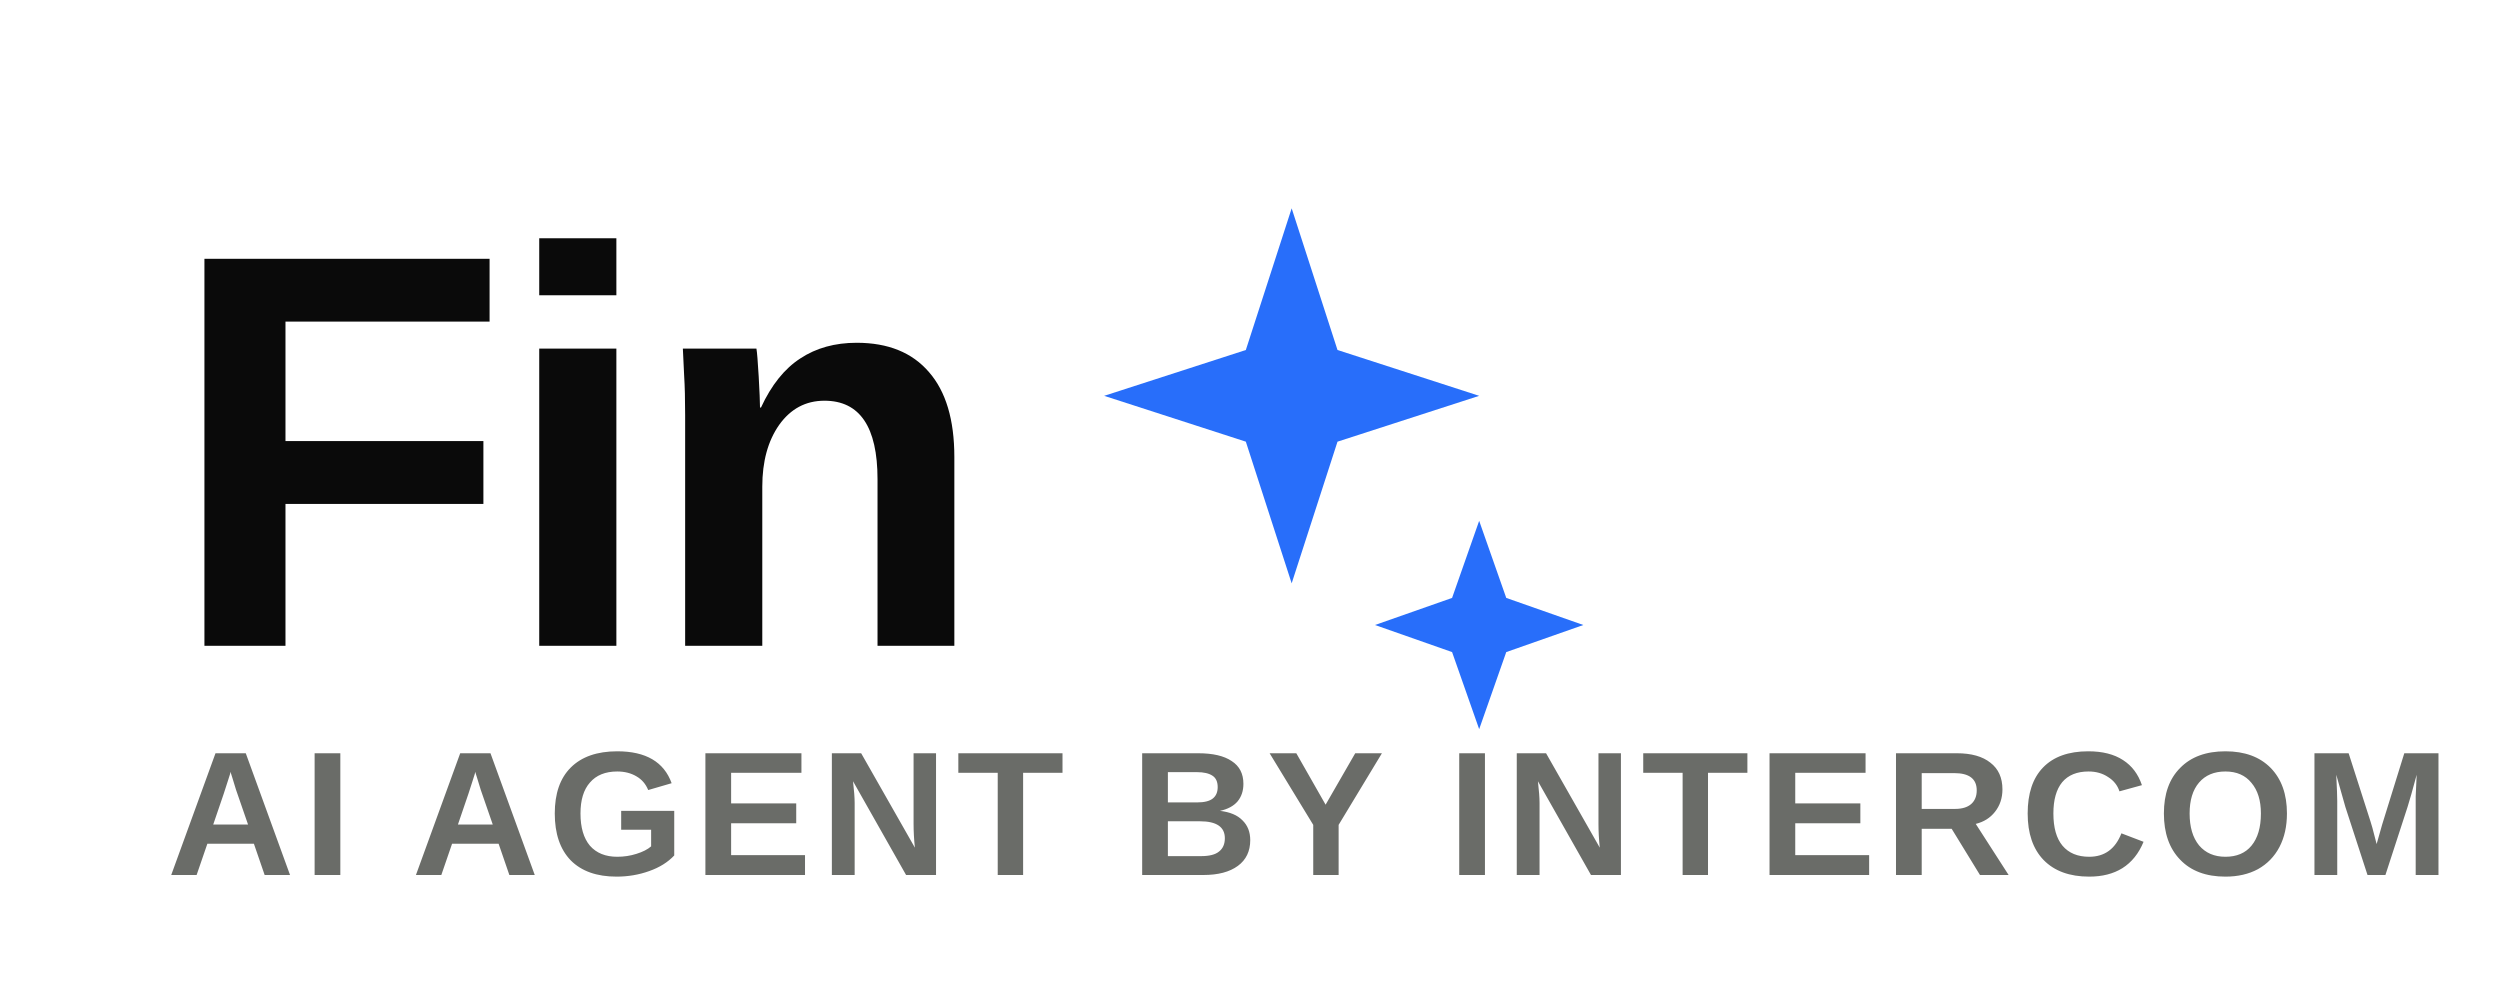
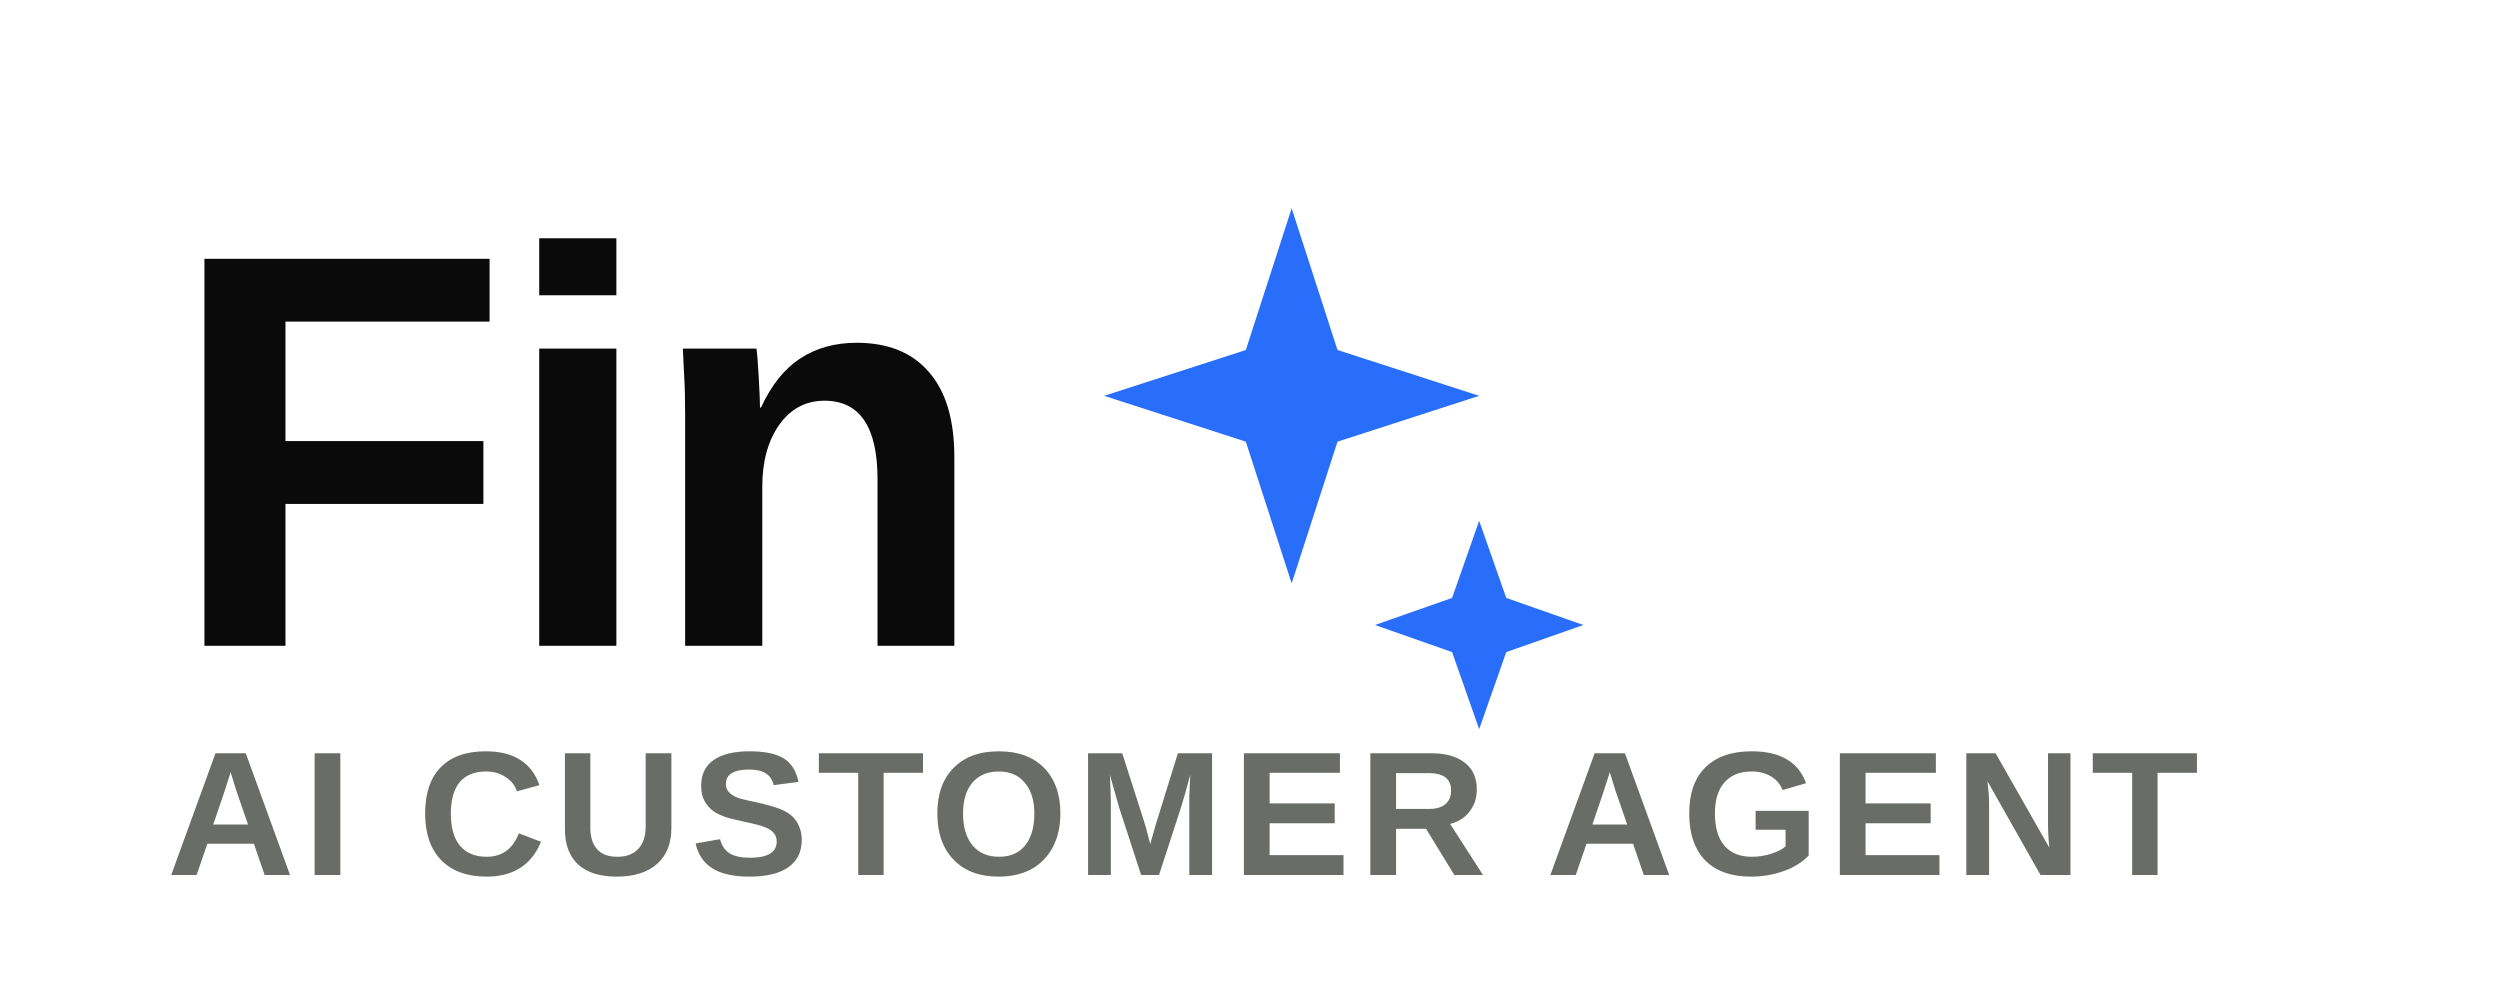
- <svg xmlns="http://www.w3.org/2000/svg" viewBox="0 0 120 48" role="img" aria-label="Fin AI by Intercom">
+ <svg xmlns="http://www.w3.org/2000/svg" viewBox="0 0 120 48" role="img" aria-label="Fin AI Customer Agent">
  <text x="8" y="31" font-family="Segoe UI, Arial, sans-serif" font-size="27" font-weight="800" fill="#0A0A0A" letter-spacing="-0.5">Fin</text>
  <g fill="#286EFA">
    <path d="M62 10 L64.2 16.8 L71 19 L64.2 21.2 L62 28 L59.8 21.2 L53 19 L59.8 16.8 Z" />
    <path d="M71 25 L72.3 28.7 L76 30 L72.3 31.3 L71 35 L69.7 31.3 L66 30 L69.7 28.7 Z" />
  </g>
-   <text x="8" y="42" font-family="Segoe UI, Arial, sans-serif" font-size="8.5" font-weight="600" fill="#6a6c68" letter-spacing="0.4">AI AGENT BY INTERCOM</text>
+   <text x="8" y="42" font-family="Segoe UI, Arial, sans-serif" font-size="8.5" font-weight="600" fill="#6a6c68" letter-spacing="0.4">AI CUSTOMER AGENT</text>
</svg>
